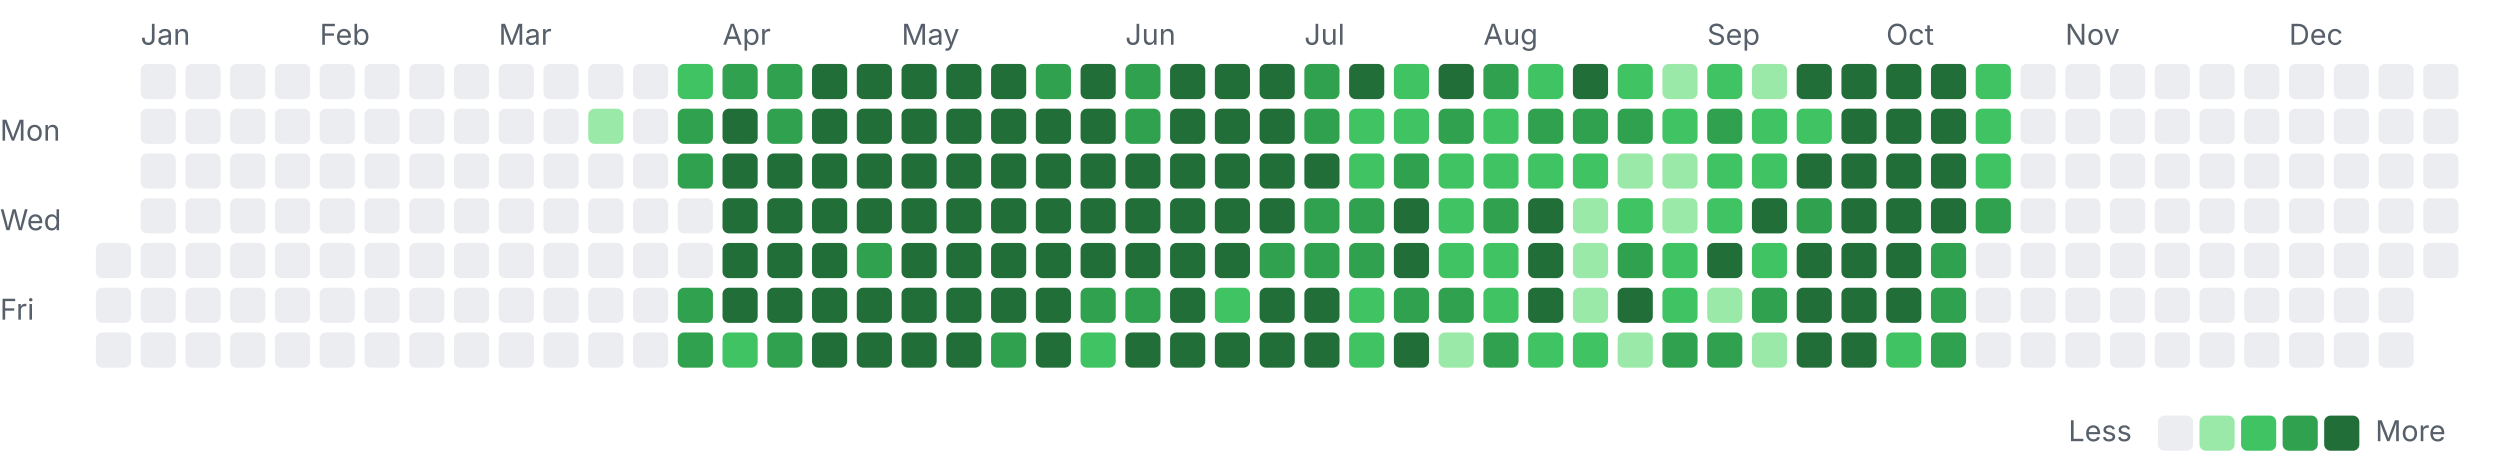
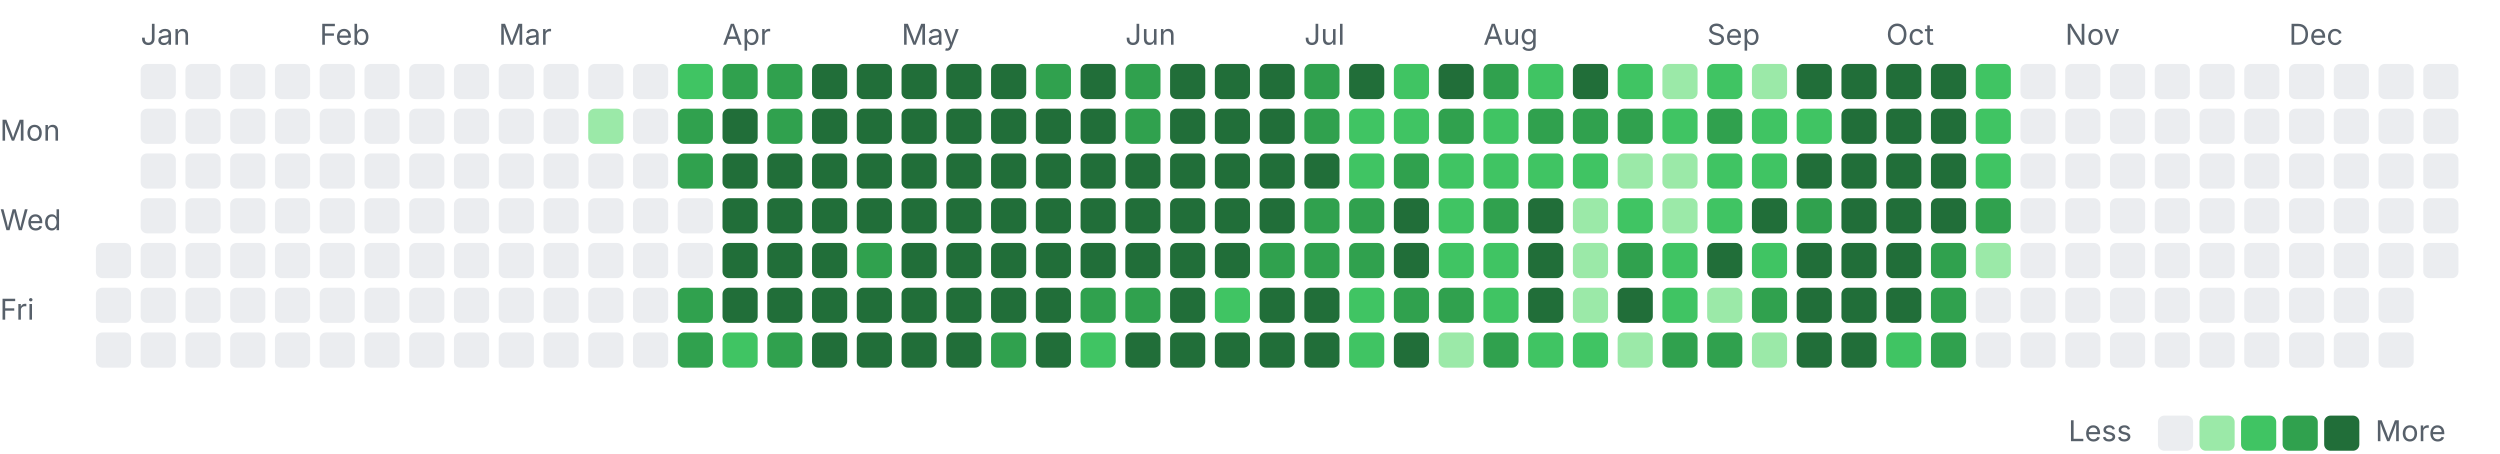
<svg xmlns="http://www.w3.org/2000/svg" width="782" height="142" viewBox="0 0 782 142">
  <style>.l0{fill:#ebedf0}.l1{fill:#9be9a8}.l2{fill:#40c463}.l3{fill:#30a14e}.l4{fill:#216e39} .lbl{fill:#57606a;font:9px -apple-system,Segoe UI,sans-serif}@media(prefers-color-scheme:dark){.l0{fill:#161b22}.l1{fill:#0e4429}.l2{fill:#006d32}.l3{fill:#26a641}.l4{fill:#39d353} .lbl{fill:#8b949e}}</style>
  <text class="lbl" x="44" y="14">Jan</text>
  <text class="lbl" x="100" y="14">Feb</text>
  <text class="lbl" x="156" y="14">Mar</text>
  <text class="lbl" x="226" y="14">Apr</text>
  <text class="lbl" x="282" y="14">May</text>
  <text class="lbl" x="352" y="14">Jun</text>
  <text class="lbl" x="408" y="14">Jul</text>
  <text class="lbl" x="464" y="14">Aug</text>
  <text class="lbl" x="534" y="14">Sep</text>
  <text class="lbl" x="590" y="14">Oct</text>
  <text class="lbl" x="646" y="14">Nov</text>
  <text class="lbl" x="716" y="14">Dec</text>
  <text class="lbl" x="0" y="44">Mon</text>
  <text class="lbl" x="0" y="72">Wed</text>
  <text class="lbl" x="0" y="100">Fri</text>
  <rect class="l0" x="30" y="76" width="11" height="11" rx="2" />
  <rect class="l0" x="30" y="90" width="11" height="11" rx="2" />
  <rect class="l0" x="30" y="104" width="11" height="11" rx="2" />
  <rect class="l0" x="44" y="20" width="11" height="11" rx="2" />
  <rect class="l0" x="44" y="34" width="11" height="11" rx="2" />
  <rect class="l0" x="44" y="48" width="11" height="11" rx="2" />
  <rect class="l0" x="44" y="62" width="11" height="11" rx="2" />
  <rect class="l0" x="44" y="76" width="11" height="11" rx="2" />
  <rect class="l0" x="44" y="90" width="11" height="11" rx="2" />
  <rect class="l0" x="44" y="104" width="11" height="11" rx="2" />
  <rect class="l0" x="58" y="20" width="11" height="11" rx="2" />
  <rect class="l0" x="58" y="34" width="11" height="11" rx="2" />
  <rect class="l0" x="58" y="48" width="11" height="11" rx="2" />
  <rect class="l0" x="58" y="62" width="11" height="11" rx="2" />
  <rect class="l0" x="58" y="76" width="11" height="11" rx="2" />
  <rect class="l0" x="58" y="90" width="11" height="11" rx="2" />
  <rect class="l0" x="58" y="104" width="11" height="11" rx="2" />
  <rect class="l0" x="72" y="20" width="11" height="11" rx="2" />
  <rect class="l0" x="72" y="34" width="11" height="11" rx="2" />
  <rect class="l0" x="72" y="48" width="11" height="11" rx="2" />
  <rect class="l0" x="72" y="62" width="11" height="11" rx="2" />
  <rect class="l0" x="72" y="76" width="11" height="11" rx="2" />
  <rect class="l0" x="72" y="90" width="11" height="11" rx="2" />
  <rect class="l0" x="72" y="104" width="11" height="11" rx="2" />
  <rect class="l0" x="86" y="20" width="11" height="11" rx="2" />
  <rect class="l0" x="86" y="34" width="11" height="11" rx="2" />
  <rect class="l0" x="86" y="48" width="11" height="11" rx="2" />
  <rect class="l0" x="86" y="62" width="11" height="11" rx="2" />
  <rect class="l0" x="86" y="76" width="11" height="11" rx="2" />
  <rect class="l0" x="86" y="90" width="11" height="11" rx="2" />
  <rect class="l0" x="86" y="104" width="11" height="11" rx="2" />
  <rect class="l0" x="100" y="20" width="11" height="11" rx="2" />
  <rect class="l0" x="100" y="34" width="11" height="11" rx="2" />
  <rect class="l0" x="100" y="48" width="11" height="11" rx="2" />
  <rect class="l0" x="100" y="62" width="11" height="11" rx="2" />
  <rect class="l0" x="100" y="76" width="11" height="11" rx="2" />
  <rect class="l0" x="100" y="90" width="11" height="11" rx="2" />
  <rect class="l0" x="100" y="104" width="11" height="11" rx="2" />
  <rect class="l0" x="114" y="20" width="11" height="11" rx="2" />
  <rect class="l0" x="114" y="34" width="11" height="11" rx="2" />
  <rect class="l0" x="114" y="48" width="11" height="11" rx="2" />
  <rect class="l0" x="114" y="62" width="11" height="11" rx="2" />
  <rect class="l0" x="114" y="76" width="11" height="11" rx="2" />
  <rect class="l0" x="114" y="90" width="11" height="11" rx="2" />
  <rect class="l0" x="114" y="104" width="11" height="11" rx="2" />
  <rect class="l0" x="128" y="20" width="11" height="11" rx="2" />
  <rect class="l0" x="128" y="34" width="11" height="11" rx="2" />
  <rect class="l0" x="128" y="48" width="11" height="11" rx="2" />
  <rect class="l0" x="128" y="62" width="11" height="11" rx="2" />
  <rect class="l0" x="128" y="76" width="11" height="11" rx="2" />
  <rect class="l0" x="128" y="90" width="11" height="11" rx="2" />
  <rect class="l0" x="128" y="104" width="11" height="11" rx="2" />
  <rect class="l0" x="142" y="20" width="11" height="11" rx="2" />
  <rect class="l0" x="142" y="34" width="11" height="11" rx="2" />
  <rect class="l0" x="142" y="48" width="11" height="11" rx="2" />
  <rect class="l0" x="142" y="62" width="11" height="11" rx="2" />
  <rect class="l0" x="142" y="76" width="11" height="11" rx="2" />
  <rect class="l0" x="142" y="90" width="11" height="11" rx="2" />
  <rect class="l0" x="142" y="104" width="11" height="11" rx="2" />
  <rect class="l0" x="156" y="20" width="11" height="11" rx="2" />
  <rect class="l0" x="156" y="34" width="11" height="11" rx="2" />
  <rect class="l0" x="156" y="48" width="11" height="11" rx="2" />
  <rect class="l0" x="156" y="62" width="11" height="11" rx="2" />
  <rect class="l0" x="156" y="76" width="11" height="11" rx="2" />
  <rect class="l0" x="156" y="90" width="11" height="11" rx="2" />
  <rect class="l0" x="156" y="104" width="11" height="11" rx="2" />
  <rect class="l0" x="170" y="20" width="11" height="11" rx="2" />
  <rect class="l0" x="170" y="34" width="11" height="11" rx="2" />
  <rect class="l0" x="170" y="48" width="11" height="11" rx="2" />
  <rect class="l0" x="170" y="62" width="11" height="11" rx="2" />
  <rect class="l0" x="170" y="76" width="11" height="11" rx="2" />
  <rect class="l0" x="170" y="90" width="11" height="11" rx="2" />
  <rect class="l0" x="170" y="104" width="11" height="11" rx="2" />
  <rect class="l0" x="184" y="20" width="11" height="11" rx="2" />
  <rect class="l1" x="184" y="34" width="11" height="11" rx="2" />
  <rect class="l0" x="184" y="48" width="11" height="11" rx="2" />
  <rect class="l0" x="184" y="62" width="11" height="11" rx="2" />
  <rect class="l0" x="184" y="76" width="11" height="11" rx="2" />
  <rect class="l0" x="184" y="90" width="11" height="11" rx="2" />
  <rect class="l0" x="184" y="104" width="11" height="11" rx="2" />
  <rect class="l0" x="198" y="20" width="11" height="11" rx="2" />
  <rect class="l0" x="198" y="34" width="11" height="11" rx="2" />
  <rect class="l0" x="198" y="48" width="11" height="11" rx="2" />
  <rect class="l0" x="198" y="62" width="11" height="11" rx="2" />
  <rect class="l0" x="198" y="76" width="11" height="11" rx="2" />
  <rect class="l0" x="198" y="90" width="11" height="11" rx="2" />
  <rect class="l0" x="198" y="104" width="11" height="11" rx="2" />
  <rect class="l2" x="212" y="20" width="11" height="11" rx="2" />
  <rect class="l3" x="212" y="34" width="11" height="11" rx="2" />
  <rect class="l3" x="212" y="48" width="11" height="11" rx="2" />
  <rect class="l0" x="212" y="62" width="11" height="11" rx="2" />
  <rect class="l0" x="212" y="76" width="11" height="11" rx="2" />
  <rect class="l3" x="212" y="90" width="11" height="11" rx="2" />
  <rect class="l3" x="212" y="104" width="11" height="11" rx="2" />
  <rect class="l3" x="226" y="20" width="11" height="11" rx="2" />
  <rect class="l4" x="226" y="34" width="11" height="11" rx="2" />
  <rect class="l4" x="226" y="48" width="11" height="11" rx="2" />
  <rect class="l4" x="226" y="62" width="11" height="11" rx="2" />
  <rect class="l4" x="226" y="76" width="11" height="11" rx="2" />
  <rect class="l4" x="226" y="90" width="11" height="11" rx="2" />
  <rect class="l2" x="226" y="104" width="11" height="11" rx="2" />
  <rect class="l3" x="240" y="20" width="11" height="11" rx="2" />
  <rect class="l3" x="240" y="34" width="11" height="11" rx="2" />
  <rect class="l4" x="240" y="48" width="11" height="11" rx="2" />
  <rect class="l4" x="240" y="62" width="11" height="11" rx="2" />
  <rect class="l4" x="240" y="76" width="11" height="11" rx="2" />
  <rect class="l4" x="240" y="90" width="11" height="11" rx="2" />
  <rect class="l3" x="240" y="104" width="11" height="11" rx="2" />
  <rect class="l4" x="254" y="20" width="11" height="11" rx="2" />
  <rect class="l4" x="254" y="34" width="11" height="11" rx="2" />
  <rect class="l4" x="254" y="48" width="11" height="11" rx="2" />
  <rect class="l4" x="254" y="62" width="11" height="11" rx="2" />
  <rect class="l4" x="254" y="76" width="11" height="11" rx="2" />
  <rect class="l4" x="254" y="90" width="11" height="11" rx="2" />
  <rect class="l4" x="254" y="104" width="11" height="11" rx="2" />
  <rect class="l4" x="268" y="20" width="11" height="11" rx="2" />
  <rect class="l4" x="268" y="34" width="11" height="11" rx="2" />
  <rect class="l4" x="268" y="48" width="11" height="11" rx="2" />
  <rect class="l4" x="268" y="62" width="11" height="11" rx="2" />
  <rect class="l3" x="268" y="76" width="11" height="11" rx="2" />
  <rect class="l4" x="268" y="90" width="11" height="11" rx="2" />
  <rect class="l4" x="268" y="104" width="11" height="11" rx="2" />
  <rect class="l4" x="282" y="20" width="11" height="11" rx="2" />
  <rect class="l4" x="282" y="34" width="11" height="11" rx="2" />
  <rect class="l4" x="282" y="48" width="11" height="11" rx="2" />
  <rect class="l4" x="282" y="62" width="11" height="11" rx="2" />
  <rect class="l4" x="282" y="76" width="11" height="11" rx="2" />
  <rect class="l4" x="282" y="90" width="11" height="11" rx="2" />
  <rect class="l4" x="282" y="104" width="11" height="11" rx="2" />
  <rect class="l4" x="296" y="20" width="11" height="11" rx="2" />
  <rect class="l4" x="296" y="34" width="11" height="11" rx="2" />
  <rect class="l4" x="296" y="48" width="11" height="11" rx="2" />
  <rect class="l4" x="296" y="62" width="11" height="11" rx="2" />
  <rect class="l4" x="296" y="76" width="11" height="11" rx="2" />
  <rect class="l4" x="296" y="90" width="11" height="11" rx="2" />
  <rect class="l4" x="296" y="104" width="11" height="11" rx="2" />
  <rect class="l4" x="310" y="20" width="11" height="11" rx="2" />
  <rect class="l4" x="310" y="34" width="11" height="11" rx="2" />
  <rect class="l4" x="310" y="48" width="11" height="11" rx="2" />
  <rect class="l4" x="310" y="62" width="11" height="11" rx="2" />
  <rect class="l4" x="310" y="76" width="11" height="11" rx="2" />
  <rect class="l4" x="310" y="90" width="11" height="11" rx="2" />
  <rect class="l3" x="310" y="104" width="11" height="11" rx="2" />
  <rect class="l3" x="324" y="20" width="11" height="11" rx="2" />
  <rect class="l4" x="324" y="34" width="11" height="11" rx="2" />
  <rect class="l4" x="324" y="48" width="11" height="11" rx="2" />
  <rect class="l4" x="324" y="62" width="11" height="11" rx="2" />
  <rect class="l4" x="324" y="76" width="11" height="11" rx="2" />
  <rect class="l4" x="324" y="90" width="11" height="11" rx="2" />
  <rect class="l4" x="324" y="104" width="11" height="11" rx="2" />
  <rect class="l4" x="338" y="20" width="11" height="11" rx="2" />
  <rect class="l4" x="338" y="34" width="11" height="11" rx="2" />
  <rect class="l4" x="338" y="48" width="11" height="11" rx="2" />
  <rect class="l4" x="338" y="62" width="11" height="11" rx="2" />
  <rect class="l4" x="338" y="76" width="11" height="11" rx="2" />
  <rect class="l3" x="338" y="90" width="11" height="11" rx="2" />
  <rect class="l2" x="338" y="104" width="11" height="11" rx="2" />
  <rect class="l3" x="352" y="20" width="11" height="11" rx="2" />
  <rect class="l3" x="352" y="34" width="11" height="11" rx="2" />
  <rect class="l4" x="352" y="48" width="11" height="11" rx="2" />
  <rect class="l4" x="352" y="62" width="11" height="11" rx="2" />
  <rect class="l4" x="352" y="76" width="11" height="11" rx="2" />
  <rect class="l3" x="352" y="90" width="11" height="11" rx="2" />
  <rect class="l4" x="352" y="104" width="11" height="11" rx="2" />
  <rect class="l4" x="366" y="20" width="11" height="11" rx="2" />
  <rect class="l4" x="366" y="34" width="11" height="11" rx="2" />
  <rect class="l4" x="366" y="48" width="11" height="11" rx="2" />
  <rect class="l4" x="366" y="62" width="11" height="11" rx="2" />
  <rect class="l4" x="366" y="76" width="11" height="11" rx="2" />
  <rect class="l4" x="366" y="90" width="11" height="11" rx="2" />
  <rect class="l4" x="366" y="104" width="11" height="11" rx="2" />
  <rect class="l4" x="380" y="20" width="11" height="11" rx="2" />
  <rect class="l4" x="380" y="34" width="11" height="11" rx="2" />
  <rect class="l4" x="380" y="48" width="11" height="11" rx="2" />
  <rect class="l4" x="380" y="62" width="11" height="11" rx="2" />
  <rect class="l4" x="380" y="76" width="11" height="11" rx="2" />
  <rect class="l2" x="380" y="90" width="11" height="11" rx="2" />
  <rect class="l4" x="380" y="104" width="11" height="11" rx="2" />
  <rect class="l4" x="394" y="20" width="11" height="11" rx="2" />
  <rect class="l4" x="394" y="34" width="11" height="11" rx="2" />
  <rect class="l4" x="394" y="48" width="11" height="11" rx="2" />
  <rect class="l4" x="394" y="62" width="11" height="11" rx="2" />
  <rect class="l3" x="394" y="76" width="11" height="11" rx="2" />
  <rect class="l4" x="394" y="90" width="11" height="11" rx="2" />
  <rect class="l4" x="394" y="104" width="11" height="11" rx="2" />
  <rect class="l3" x="408" y="20" width="11" height="11" rx="2" />
  <rect class="l3" x="408" y="34" width="11" height="11" rx="2" />
  <rect class="l4" x="408" y="48" width="11" height="11" rx="2" />
  <rect class="l3" x="408" y="62" width="11" height="11" rx="2" />
  <rect class="l3" x="408" y="76" width="11" height="11" rx="2" />
  <rect class="l4" x="408" y="90" width="11" height="11" rx="2" />
  <rect class="l4" x="408" y="104" width="11" height="11" rx="2" />
  <rect class="l4" x="422" y="20" width="11" height="11" rx="2" />
  <rect class="l2" x="422" y="34" width="11" height="11" rx="2" />
  <rect class="l2" x="422" y="48" width="11" height="11" rx="2" />
  <rect class="l3" x="422" y="62" width="11" height="11" rx="2" />
  <rect class="l3" x="422" y="76" width="11" height="11" rx="2" />
  <rect class="l2" x="422" y="90" width="11" height="11" rx="2" />
  <rect class="l2" x="422" y="104" width="11" height="11" rx="2" />
  <rect class="l2" x="436" y="20" width="11" height="11" rx="2" />
  <rect class="l2" x="436" y="34" width="11" height="11" rx="2" />
  <rect class="l3" x="436" y="48" width="11" height="11" rx="2" />
  <rect class="l4" x="436" y="62" width="11" height="11" rx="2" />
  <rect class="l4" x="436" y="76" width="11" height="11" rx="2" />
  <rect class="l3" x="436" y="90" width="11" height="11" rx="2" />
  <rect class="l4" x="436" y="104" width="11" height="11" rx="2" />
  <rect class="l4" x="450" y="20" width="11" height="11" rx="2" />
  <rect class="l3" x="450" y="34" width="11" height="11" rx="2" />
  <rect class="l2" x="450" y="48" width="11" height="11" rx="2" />
  <rect class="l2" x="450" y="62" width="11" height="11" rx="2" />
  <rect class="l2" x="450" y="76" width="11" height="11" rx="2" />
  <rect class="l3" x="450" y="90" width="11" height="11" rx="2" />
  <rect class="l1" x="450" y="104" width="11" height="11" rx="2" />
  <rect class="l3" x="464" y="20" width="11" height="11" rx="2" />
  <rect class="l2" x="464" y="34" width="11" height="11" rx="2" />
  <rect class="l2" x="464" y="48" width="11" height="11" rx="2" />
  <rect class="l3" x="464" y="62" width="11" height="11" rx="2" />
  <rect class="l2" x="464" y="76" width="11" height="11" rx="2" />
  <rect class="l2" x="464" y="90" width="11" height="11" rx="2" />
  <rect class="l3" x="464" y="104" width="11" height="11" rx="2" />
  <rect class="l2" x="478" y="20" width="11" height="11" rx="2" />
  <rect class="l3" x="478" y="34" width="11" height="11" rx="2" />
  <rect class="l2" x="478" y="48" width="11" height="11" rx="2" />
  <rect class="l4" x="478" y="62" width="11" height="11" rx="2" />
  <rect class="l4" x="478" y="76" width="11" height="11" rx="2" />
  <rect class="l4" x="478" y="90" width="11" height="11" rx="2" />
  <rect class="l2" x="478" y="104" width="11" height="11" rx="2" />
  <rect class="l4" x="492" y="20" width="11" height="11" rx="2" />
  <rect class="l3" x="492" y="34" width="11" height="11" rx="2" />
  <rect class="l2" x="492" y="48" width="11" height="11" rx="2" />
  <rect class="l1" x="492" y="62" width="11" height="11" rx="2" />
  <rect class="l1" x="492" y="76" width="11" height="11" rx="2" />
  <rect class="l1" x="492" y="90" width="11" height="11" rx="2" />
  <rect class="l2" x="492" y="104" width="11" height="11" rx="2" />
  <rect class="l2" x="506" y="20" width="11" height="11" rx="2" />
  <rect class="l3" x="506" y="34" width="11" height="11" rx="2" />
  <rect class="l1" x="506" y="48" width="11" height="11" rx="2" />
  <rect class="l2" x="506" y="62" width="11" height="11" rx="2" />
  <rect class="l3" x="506" y="76" width="11" height="11" rx="2" />
  <rect class="l4" x="506" y="90" width="11" height="11" rx="2" />
  <rect class="l1" x="506" y="104" width="11" height="11" rx="2" />
  <rect class="l1" x="520" y="20" width="11" height="11" rx="2" />
  <rect class="l2" x="520" y="34" width="11" height="11" rx="2" />
  <rect class="l1" x="520" y="48" width="11" height="11" rx="2" />
  <rect class="l1" x="520" y="62" width="11" height="11" rx="2" />
  <rect class="l2" x="520" y="76" width="11" height="11" rx="2" />
  <rect class="l2" x="520" y="90" width="11" height="11" rx="2" />
  <rect class="l3" x="520" y="104" width="11" height="11" rx="2" />
  <rect class="l2" x="534" y="20" width="11" height="11" rx="2" />
  <rect class="l3" x="534" y="34" width="11" height="11" rx="2" />
  <rect class="l2" x="534" y="48" width="11" height="11" rx="2" />
  <rect class="l2" x="534" y="62" width="11" height="11" rx="2" />
  <rect class="l4" x="534" y="76" width="11" height="11" rx="2" />
  <rect class="l1" x="534" y="90" width="11" height="11" rx="2" />
  <rect class="l3" x="534" y="104" width="11" height="11" rx="2" />
  <rect class="l1" x="548" y="20" width="11" height="11" rx="2" />
  <rect class="l2" x="548" y="34" width="11" height="11" rx="2" />
  <rect class="l2" x="548" y="48" width="11" height="11" rx="2" />
  <rect class="l4" x="548" y="62" width="11" height="11" rx="2" />
  <rect class="l2" x="548" y="76" width="11" height="11" rx="2" />
  <rect class="l3" x="548" y="90" width="11" height="11" rx="2" />
  <rect class="l1" x="548" y="104" width="11" height="11" rx="2" />
  <rect class="l4" x="562" y="20" width="11" height="11" rx="2" />
  <rect class="l2" x="562" y="34" width="11" height="11" rx="2" />
  <rect class="l4" x="562" y="48" width="11" height="11" rx="2" />
  <rect class="l3" x="562" y="62" width="11" height="11" rx="2" />
  <rect class="l4" x="562" y="76" width="11" height="11" rx="2" />
  <rect class="l4" x="562" y="90" width="11" height="11" rx="2" />
  <rect class="l4" x="562" y="104" width="11" height="11" rx="2" />
  <rect class="l4" x="576" y="20" width="11" height="11" rx="2" />
  <rect class="l4" x="576" y="34" width="11" height="11" rx="2" />
  <rect class="l4" x="576" y="48" width="11" height="11" rx="2" />
  <rect class="l4" x="576" y="62" width="11" height="11" rx="2" />
  <rect class="l4" x="576" y="76" width="11" height="11" rx="2" />
  <rect class="l4" x="576" y="90" width="11" height="11" rx="2" />
  <rect class="l4" x="576" y="104" width="11" height="11" rx="2" />
  <rect class="l4" x="590" y="20" width="11" height="11" rx="2" />
  <rect class="l4" x="590" y="34" width="11" height="11" rx="2" />
  <rect class="l4" x="590" y="48" width="11" height="11" rx="2" />
  <rect class="l4" x="590" y="62" width="11" height="11" rx="2" />
  <rect class="l4" x="590" y="76" width="11" height="11" rx="2" />
  <rect class="l4" x="590" y="90" width="11" height="11" rx="2" />
  <rect class="l2" x="590" y="104" width="11" height="11" rx="2" />
  <rect class="l4" x="604" y="20" width="11" height="11" rx="2" />
  <rect class="l4" x="604" y="34" width="11" height="11" rx="2" />
  <rect class="l4" x="604" y="48" width="11" height="11" rx="2" />
  <rect class="l4" x="604" y="62" width="11" height="11" rx="2" />
  <rect class="l3" x="604" y="76" width="11" height="11" rx="2" />
  <rect class="l3" x="604" y="90" width="11" height="11" rx="2" />
  <rect class="l3" x="604" y="104" width="11" height="11" rx="2" />
  <rect class="l2" x="618" y="20" width="11" height="11" rx="2" />
  <rect class="l2" x="618" y="34" width="11" height="11" rx="2" />
  <rect class="l2" x="618" y="48" width="11" height="11" rx="2" />
  <rect class="l3" x="618" y="62" width="11" height="11" rx="2" />
-   <rect class="l0" x="618" y="76" width="11" height="11" rx="2" />
+   <rect class="l1" x="618" y="76" width="11" height="11" rx="2" />
  <rect class="l0" x="618" y="90" width="11" height="11" rx="2" />
  <rect class="l0" x="618" y="104" width="11" height="11" rx="2" />
  <rect class="l0" x="632" y="20" width="11" height="11" rx="2" />
  <rect class="l0" x="632" y="34" width="11" height="11" rx="2" />
  <rect class="l0" x="632" y="48" width="11" height="11" rx="2" />
  <rect class="l0" x="632" y="62" width="11" height="11" rx="2" />
  <rect class="l0" x="632" y="76" width="11" height="11" rx="2" />
  <rect class="l0" x="632" y="90" width="11" height="11" rx="2" />
  <rect class="l0" x="632" y="104" width="11" height="11" rx="2" />
  <rect class="l0" x="646" y="20" width="11" height="11" rx="2" />
  <rect class="l0" x="646" y="34" width="11" height="11" rx="2" />
  <rect class="l0" x="646" y="48" width="11" height="11" rx="2" />
  <rect class="l0" x="646" y="62" width="11" height="11" rx="2" />
  <rect class="l0" x="646" y="76" width="11" height="11" rx="2" />
  <rect class="l0" x="646" y="90" width="11" height="11" rx="2" />
  <rect class="l0" x="646" y="104" width="11" height="11" rx="2" />
  <rect class="l0" x="660" y="20" width="11" height="11" rx="2" />
  <rect class="l0" x="660" y="34" width="11" height="11" rx="2" />
  <rect class="l0" x="660" y="48" width="11" height="11" rx="2" />
  <rect class="l0" x="660" y="62" width="11" height="11" rx="2" />
  <rect class="l0" x="660" y="76" width="11" height="11" rx="2" />
  <rect class="l0" x="660" y="90" width="11" height="11" rx="2" />
  <rect class="l0" x="660" y="104" width="11" height="11" rx="2" />
  <rect class="l0" x="674" y="20" width="11" height="11" rx="2" />
  <rect class="l0" x="674" y="34" width="11" height="11" rx="2" />
  <rect class="l0" x="674" y="48" width="11" height="11" rx="2" />
  <rect class="l0" x="674" y="62" width="11" height="11" rx="2" />
  <rect class="l0" x="674" y="76" width="11" height="11" rx="2" />
  <rect class="l0" x="674" y="90" width="11" height="11" rx="2" />
  <rect class="l0" x="674" y="104" width="11" height="11" rx="2" />
  <rect class="l0" x="688" y="20" width="11" height="11" rx="2" />
  <rect class="l0" x="688" y="34" width="11" height="11" rx="2" />
  <rect class="l0" x="688" y="48" width="11" height="11" rx="2" />
  <rect class="l0" x="688" y="62" width="11" height="11" rx="2" />
  <rect class="l0" x="688" y="76" width="11" height="11" rx="2" />
  <rect class="l0" x="688" y="90" width="11" height="11" rx="2" />
  <rect class="l0" x="688" y="104" width="11" height="11" rx="2" />
  <rect class="l0" x="702" y="20" width="11" height="11" rx="2" />
  <rect class="l0" x="702" y="34" width="11" height="11" rx="2" />
  <rect class="l0" x="702" y="48" width="11" height="11" rx="2" />
  <rect class="l0" x="702" y="62" width="11" height="11" rx="2" />
  <rect class="l0" x="702" y="76" width="11" height="11" rx="2" />
  <rect class="l0" x="702" y="90" width="11" height="11" rx="2" />
  <rect class="l0" x="702" y="104" width="11" height="11" rx="2" />
  <rect class="l0" x="716" y="20" width="11" height="11" rx="2" />
  <rect class="l0" x="716" y="34" width="11" height="11" rx="2" />
  <rect class="l0" x="716" y="48" width="11" height="11" rx="2" />
  <rect class="l0" x="716" y="62" width="11" height="11" rx="2" />
  <rect class="l0" x="716" y="76" width="11" height="11" rx="2" />
  <rect class="l0" x="716" y="90" width="11" height="11" rx="2" />
  <rect class="l0" x="716" y="104" width="11" height="11" rx="2" />
  <rect class="l0" x="730" y="20" width="11" height="11" rx="2" />
  <rect class="l0" x="730" y="34" width="11" height="11" rx="2" />
  <rect class="l0" x="730" y="48" width="11" height="11" rx="2" />
  <rect class="l0" x="730" y="62" width="11" height="11" rx="2" />
  <rect class="l0" x="730" y="76" width="11" height="11" rx="2" />
  <rect class="l0" x="730" y="90" width="11" height="11" rx="2" />
  <rect class="l0" x="730" y="104" width="11" height="11" rx="2" />
  <rect class="l0" x="744" y="20" width="11" height="11" rx="2" />
  <rect class="l0" x="744" y="34" width="11" height="11" rx="2" />
  <rect class="l0" x="744" y="48" width="11" height="11" rx="2" />
  <rect class="l0" x="744" y="62" width="11" height="11" rx="2" />
  <rect class="l0" x="744" y="76" width="11" height="11" rx="2" />
  <rect class="l0" x="744" y="90" width="11" height="11" rx="2" />
  <rect class="l0" x="744" y="104" width="11" height="11" rx="2" />
  <rect class="l0" x="758" y="20" width="11" height="11" rx="2" />
  <rect class="l0" x="758" y="34" width="11" height="11" rx="2" />
  <rect class="l0" x="758" y="48" width="11" height="11" rx="2" />
  <rect class="l0" x="758" y="62" width="11" height="11" rx="2" />
  <rect class="l0" x="758" y="76" width="11" height="11" rx="2" />
  <text class="lbl" x="647" y="138">Less</text>
  <rect class="l0" x="675" y="130" width="11" height="11" rx="2" />
  <rect class="l1" x="688" y="130" width="11" height="11" rx="2" />
  <rect class="l2" x="701" y="130" width="11" height="11" rx="2" />
  <rect class="l3" x="714" y="130" width="11" height="11" rx="2" />
  <rect class="l4" x="727" y="130" width="11" height="11" rx="2" />
  <text class="lbl" x="743" y="138">More</text>
</svg>
